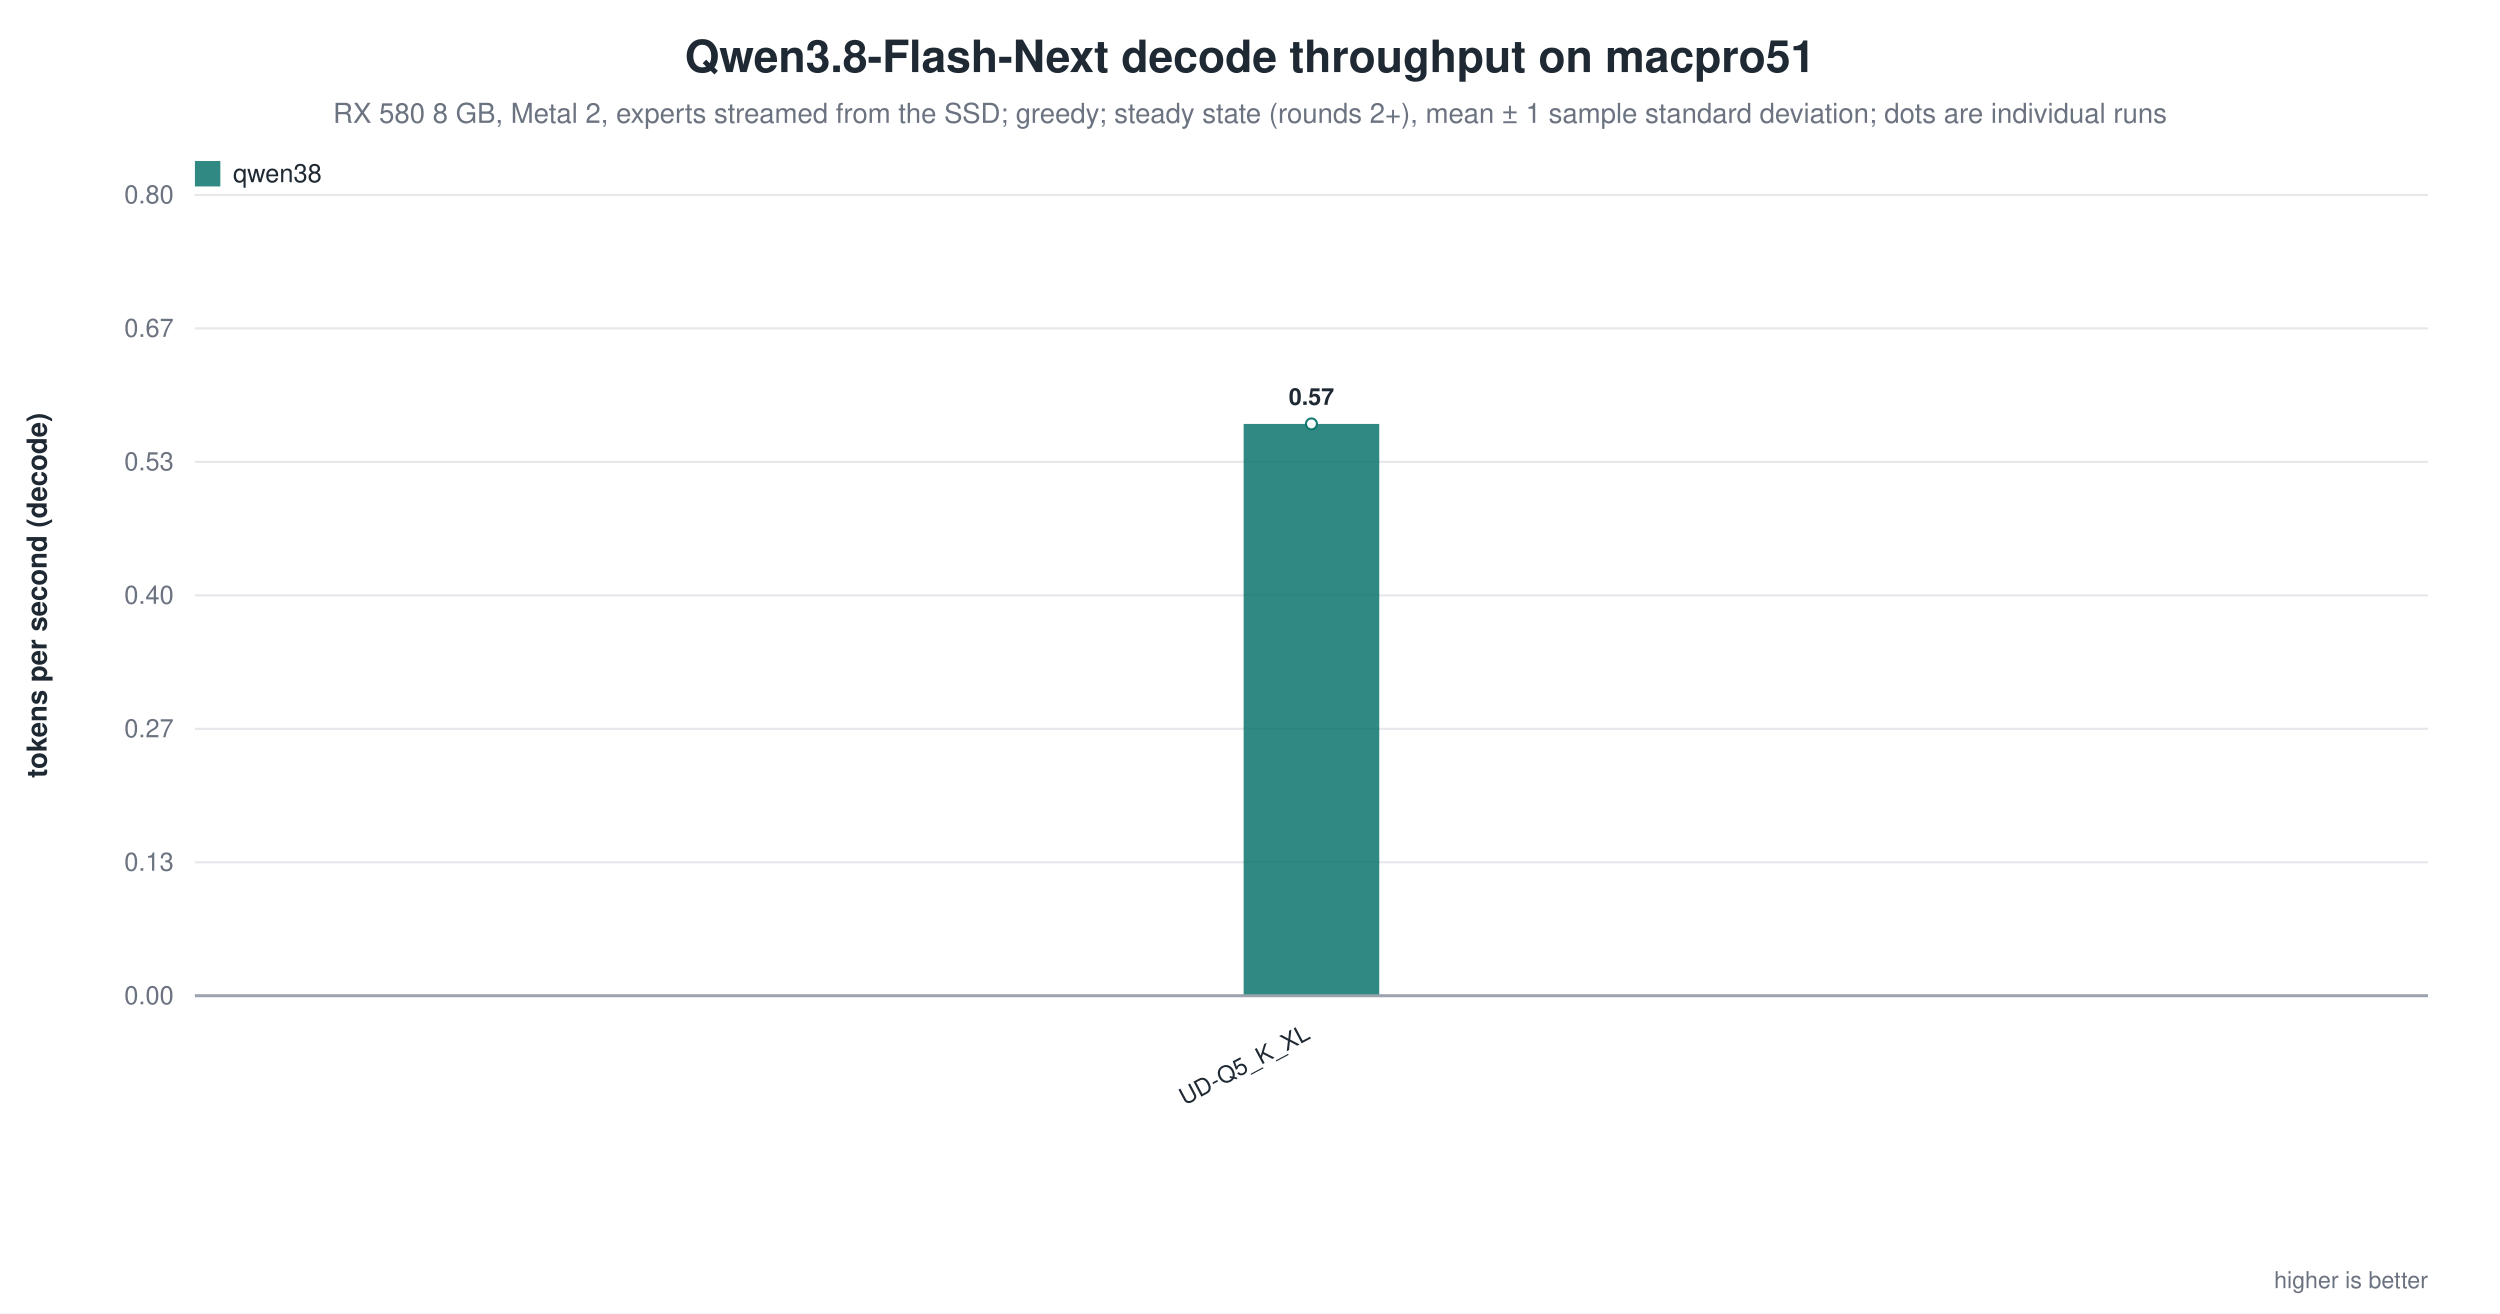
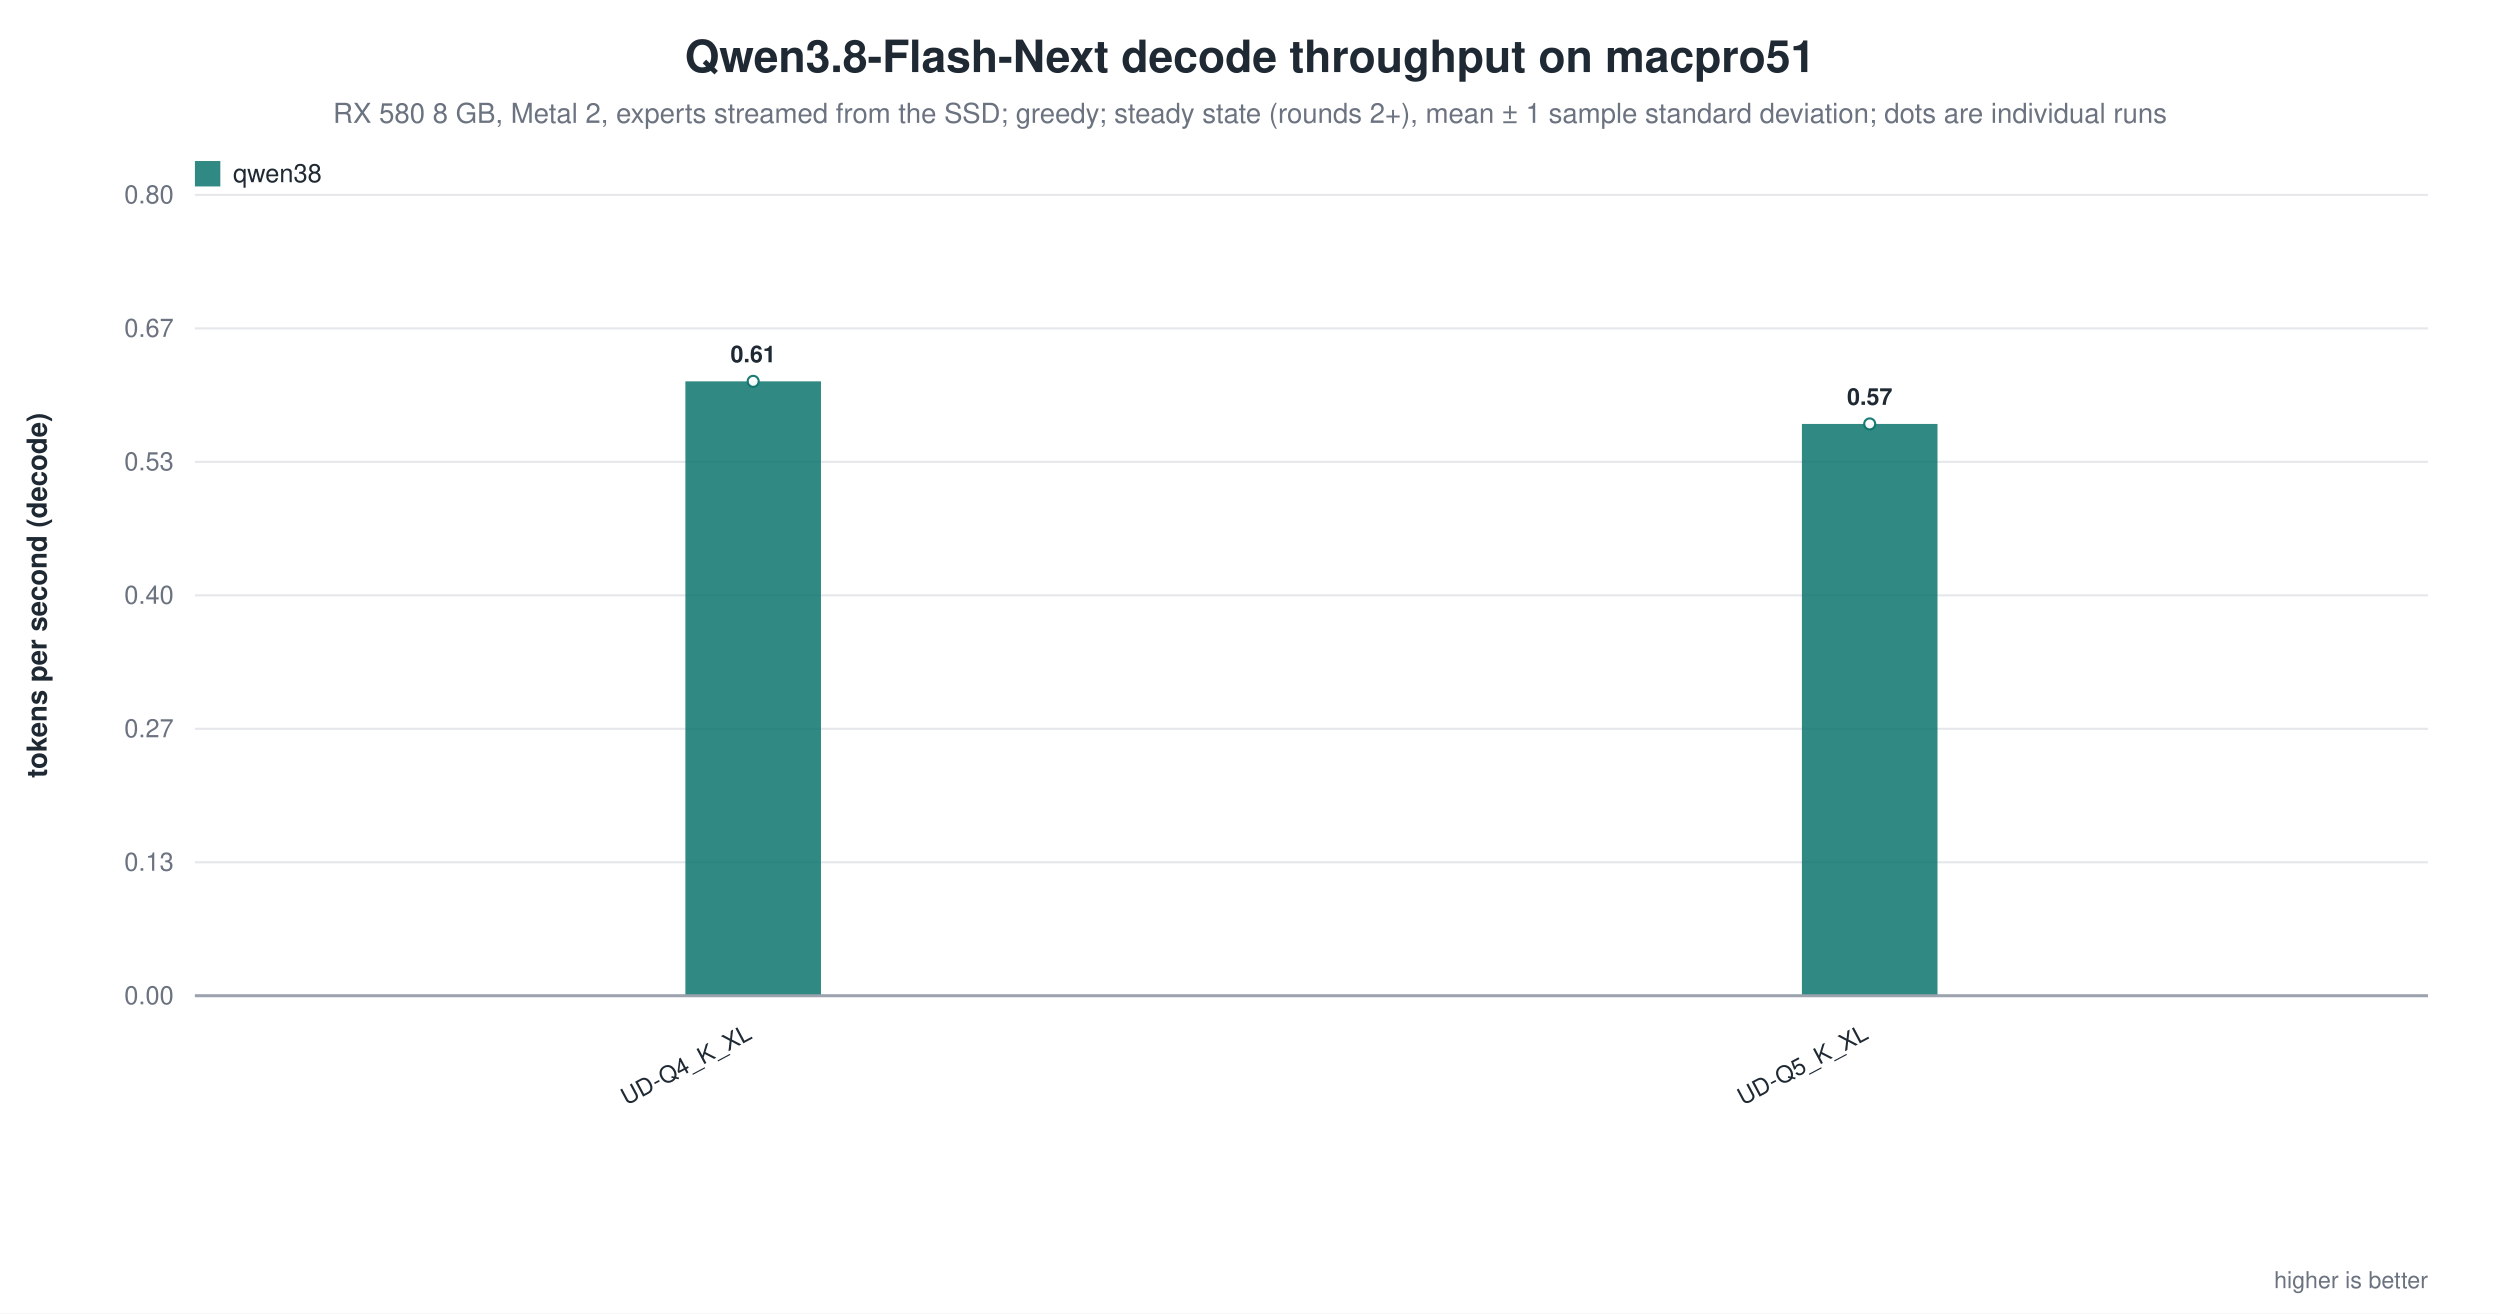
<svg xmlns="http://www.w3.org/2000/svg" width="1180" height="620" viewBox="0 0 1180 620" role="img" aria-label="Qwen3.8-Flash-Next decode throughput on macpro51">
  <rect width="1180" height="620" fill="white" />
  <text x="590.0" y="34" text-anchor="middle" font-family="Helvetica, Arial, sans-serif" font-size="21" font-weight="600" fill="#1f2933">Qwen3.8-Flash-Next decode throughput on macpro51</text>
  <text x="590.0" y="58" text-anchor="middle" font-family="Helvetica, Arial, sans-serif" font-size="13" fill="#6b7280">RX 580 8 GB, Metal 2, experts streamed from the SSD; greedy; steady state (rounds 2+), mean ± 1 sample standard deviation; dots are individual runs</text>
  <line x1="92.0" y1="470.0" x2="1146.0" y2="470.0" stroke="#9ca3af" stroke-width="1.0" />
  <text x="82.0" y="474.0" text-anchor="end" font-family="Helvetica, Arial, sans-serif" font-size="12" fill="#6b7280" font-weight="400">0.00</text>
  <line x1="92.0" y1="407.0" x2="1146.0" y2="407.0" stroke="#e5e7eb" stroke-width="1.0" />
  <text x="82.0" y="411.0" text-anchor="end" font-family="Helvetica, Arial, sans-serif" font-size="12" fill="#6b7280" font-weight="400">0.13</text>
  <line x1="92.0" y1="344.0" x2="1146.0" y2="344.0" stroke="#e5e7eb" stroke-width="1.0" />
  <text x="82.0" y="348.0" text-anchor="end" font-family="Helvetica, Arial, sans-serif" font-size="12" fill="#6b7280" font-weight="400">0.27</text>
  <line x1="92.0" y1="281.0" x2="1146.0" y2="281.0" stroke="#e5e7eb" stroke-width="1.0" />
  <text x="82.0" y="285.0" text-anchor="end" font-family="Helvetica, Arial, sans-serif" font-size="12" fill="#6b7280" font-weight="400">0.40</text>
  <line x1="92.0" y1="218.0" x2="1146.0" y2="218.0" stroke="#e5e7eb" stroke-width="1.0" />
  <text x="82.0" y="222.0" text-anchor="end" font-family="Helvetica, Arial, sans-serif" font-size="12" fill="#6b7280" font-weight="400">0.53</text>
  <line x1="92.0" y1="155.0" x2="1146.0" y2="155.0" stroke="#e5e7eb" stroke-width="1.0" />
  <text x="82.0" y="159.0" text-anchor="end" font-family="Helvetica, Arial, sans-serif" font-size="12" fill="#6b7280" font-weight="400">0.67</text>
  <line x1="92.0" y1="92.0" x2="1146.0" y2="92.0" stroke="#e5e7eb" stroke-width="1.0" />
  <text x="82.0" y="96.0" text-anchor="end" font-family="Helvetica, Arial, sans-serif" font-size="12" fill="#6b7280" font-weight="400">0.80</text>
  <text x="22.0" y="281.0" text-anchor="middle" font-family="Helvetica, Arial, sans-serif" font-size="13" fill="#1f2933" font-weight="600" transform="rotate(-90.0 22.0 281.0)">tokens per second (decode)</text>
-   <rect x="587.0" y="200.1" width="64.0" height="269.9" fill="#0f766e" opacity="0.86" />
-   <circle cx="619.0" cy="200.1" r="2.6" fill="white" stroke="#0f766e" stroke-width="1.0" opacity="0.95" />
-   <text x="619.0" y="191.1" text-anchor="middle" font-family="Helvetica, Arial, sans-serif" font-size="11" fill="#1f2933" font-weight="600">0.57</text>
-   <text x="619.0" y="490.0" text-anchor="end" font-family="Helvetica, Arial, sans-serif" font-size="11" fill="#1f2933" font-weight="500" transform="rotate(-28.0 619.0 490.0)">UD-Q5_K_XL</text>
+   <rect x="323.5" y="180.0" width="64.0" height="290.0" fill="#0f766e" opacity="0.86" />
+   <circle cx="355.5" cy="180.0" r="2.6" fill="white" stroke="#0f766e" stroke-width="1.0" opacity="0.95" />
+   <text x="355.5" y="171.0" text-anchor="middle" font-family="Helvetica, Arial, sans-serif" font-size="11" fill="#1f2933" font-weight="600">0.61</text>
+   <text x="355.5" y="490.0" text-anchor="end" font-family="Helvetica, Arial, sans-serif" font-size="11" fill="#1f2933" font-weight="500" transform="rotate(-28.0 355.5 490.0)">UD-Q4_K_XL</text>
+   <rect x="850.5" y="200.1" width="64.0" height="269.9" fill="#0f766e" opacity="0.86" />
+   <circle cx="882.5" cy="200.1" r="2.6" fill="white" stroke="#0f766e" stroke-width="1.0" opacity="0.95" />
+   <text x="882.5" y="191.1" text-anchor="middle" font-family="Helvetica, Arial, sans-serif" font-size="11" fill="#1f2933" font-weight="600">0.57</text>
+   <text x="882.5" y="490.0" text-anchor="end" font-family="Helvetica, Arial, sans-serif" font-size="11" fill="#1f2933" font-weight="500" transform="rotate(-28.0 882.5 490.0)">UD-Q5_K_XL</text>
  <line x1="92.0" y1="470.0" x2="1146.0" y2="470.0" stroke="#9ca3af" stroke-width="1.4" />
  <rect x="92.0" y="76.0" width="12.0" height="12.0" fill="#0f766e" opacity="0.86" />
  <text x="110.0" y="86.0" text-anchor="start" font-family="Helvetica, Arial, sans-serif" font-size="12" fill="#1f2933" font-weight="500">qwen38</text>
  <text x="1146.0" y="608.0" text-anchor="end" font-family="Helvetica, Arial, sans-serif" font-size="11" fill="#6b7280" font-weight="400">higher is better</text>
</svg>
